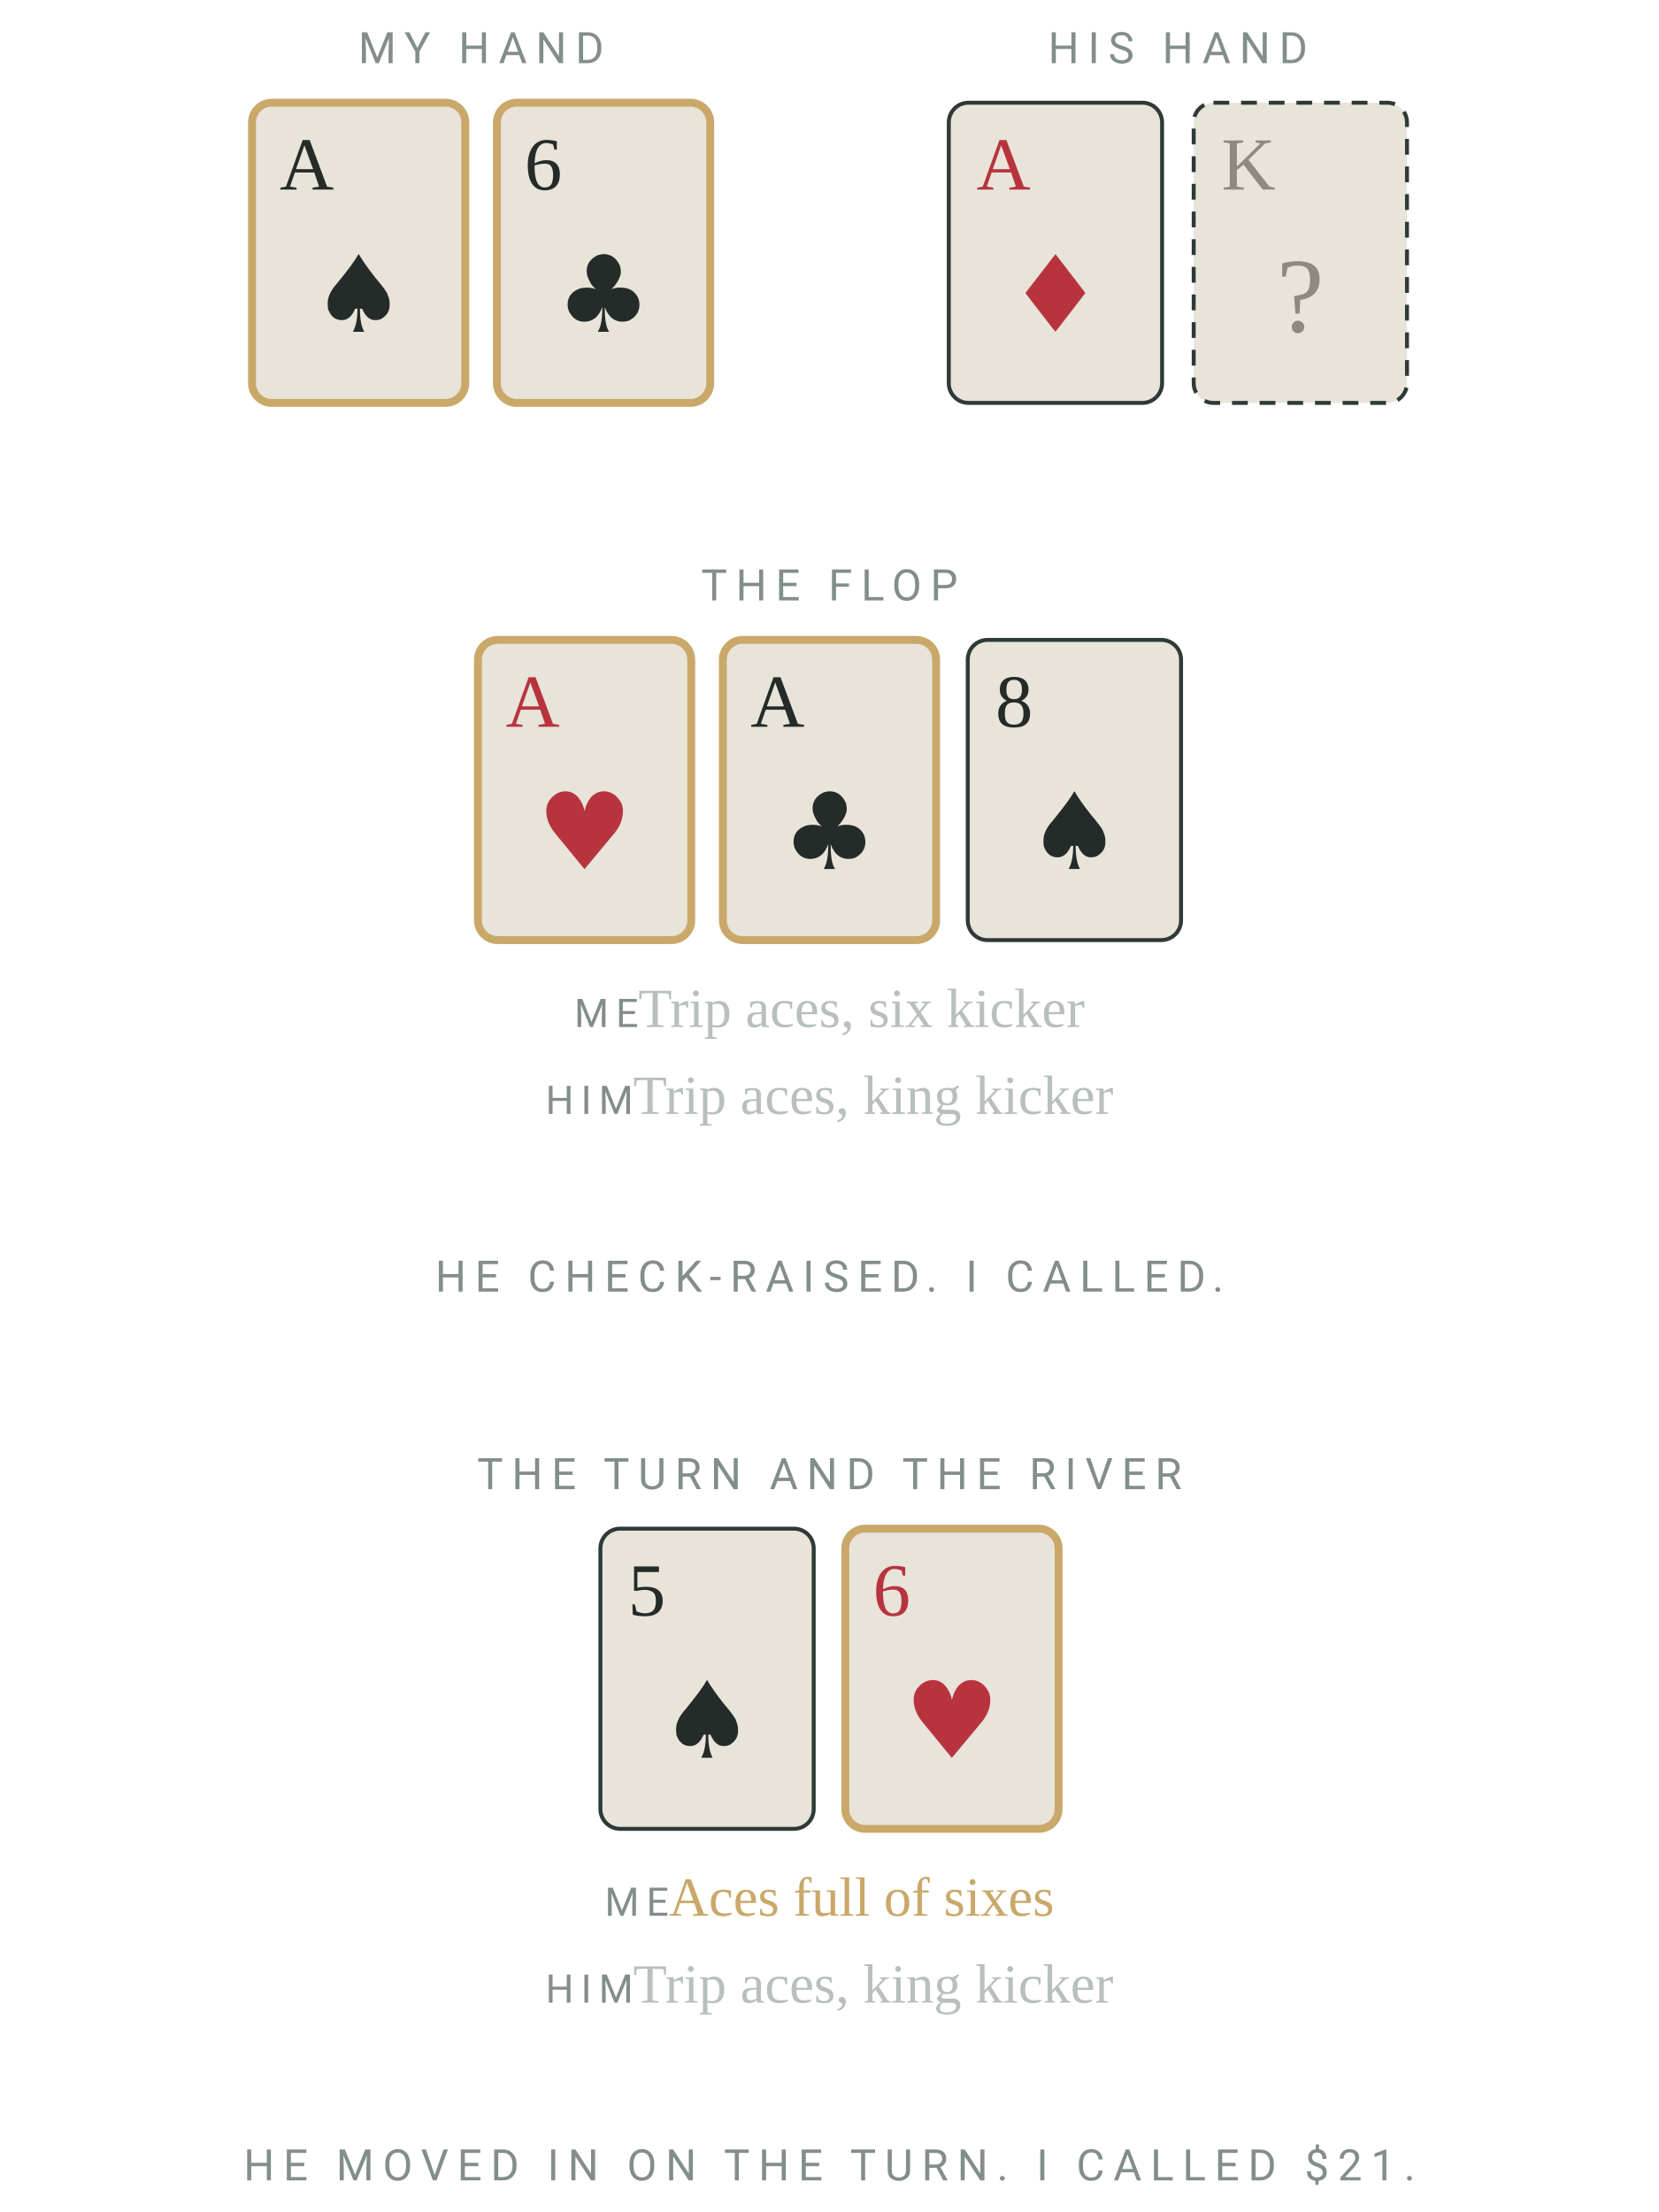
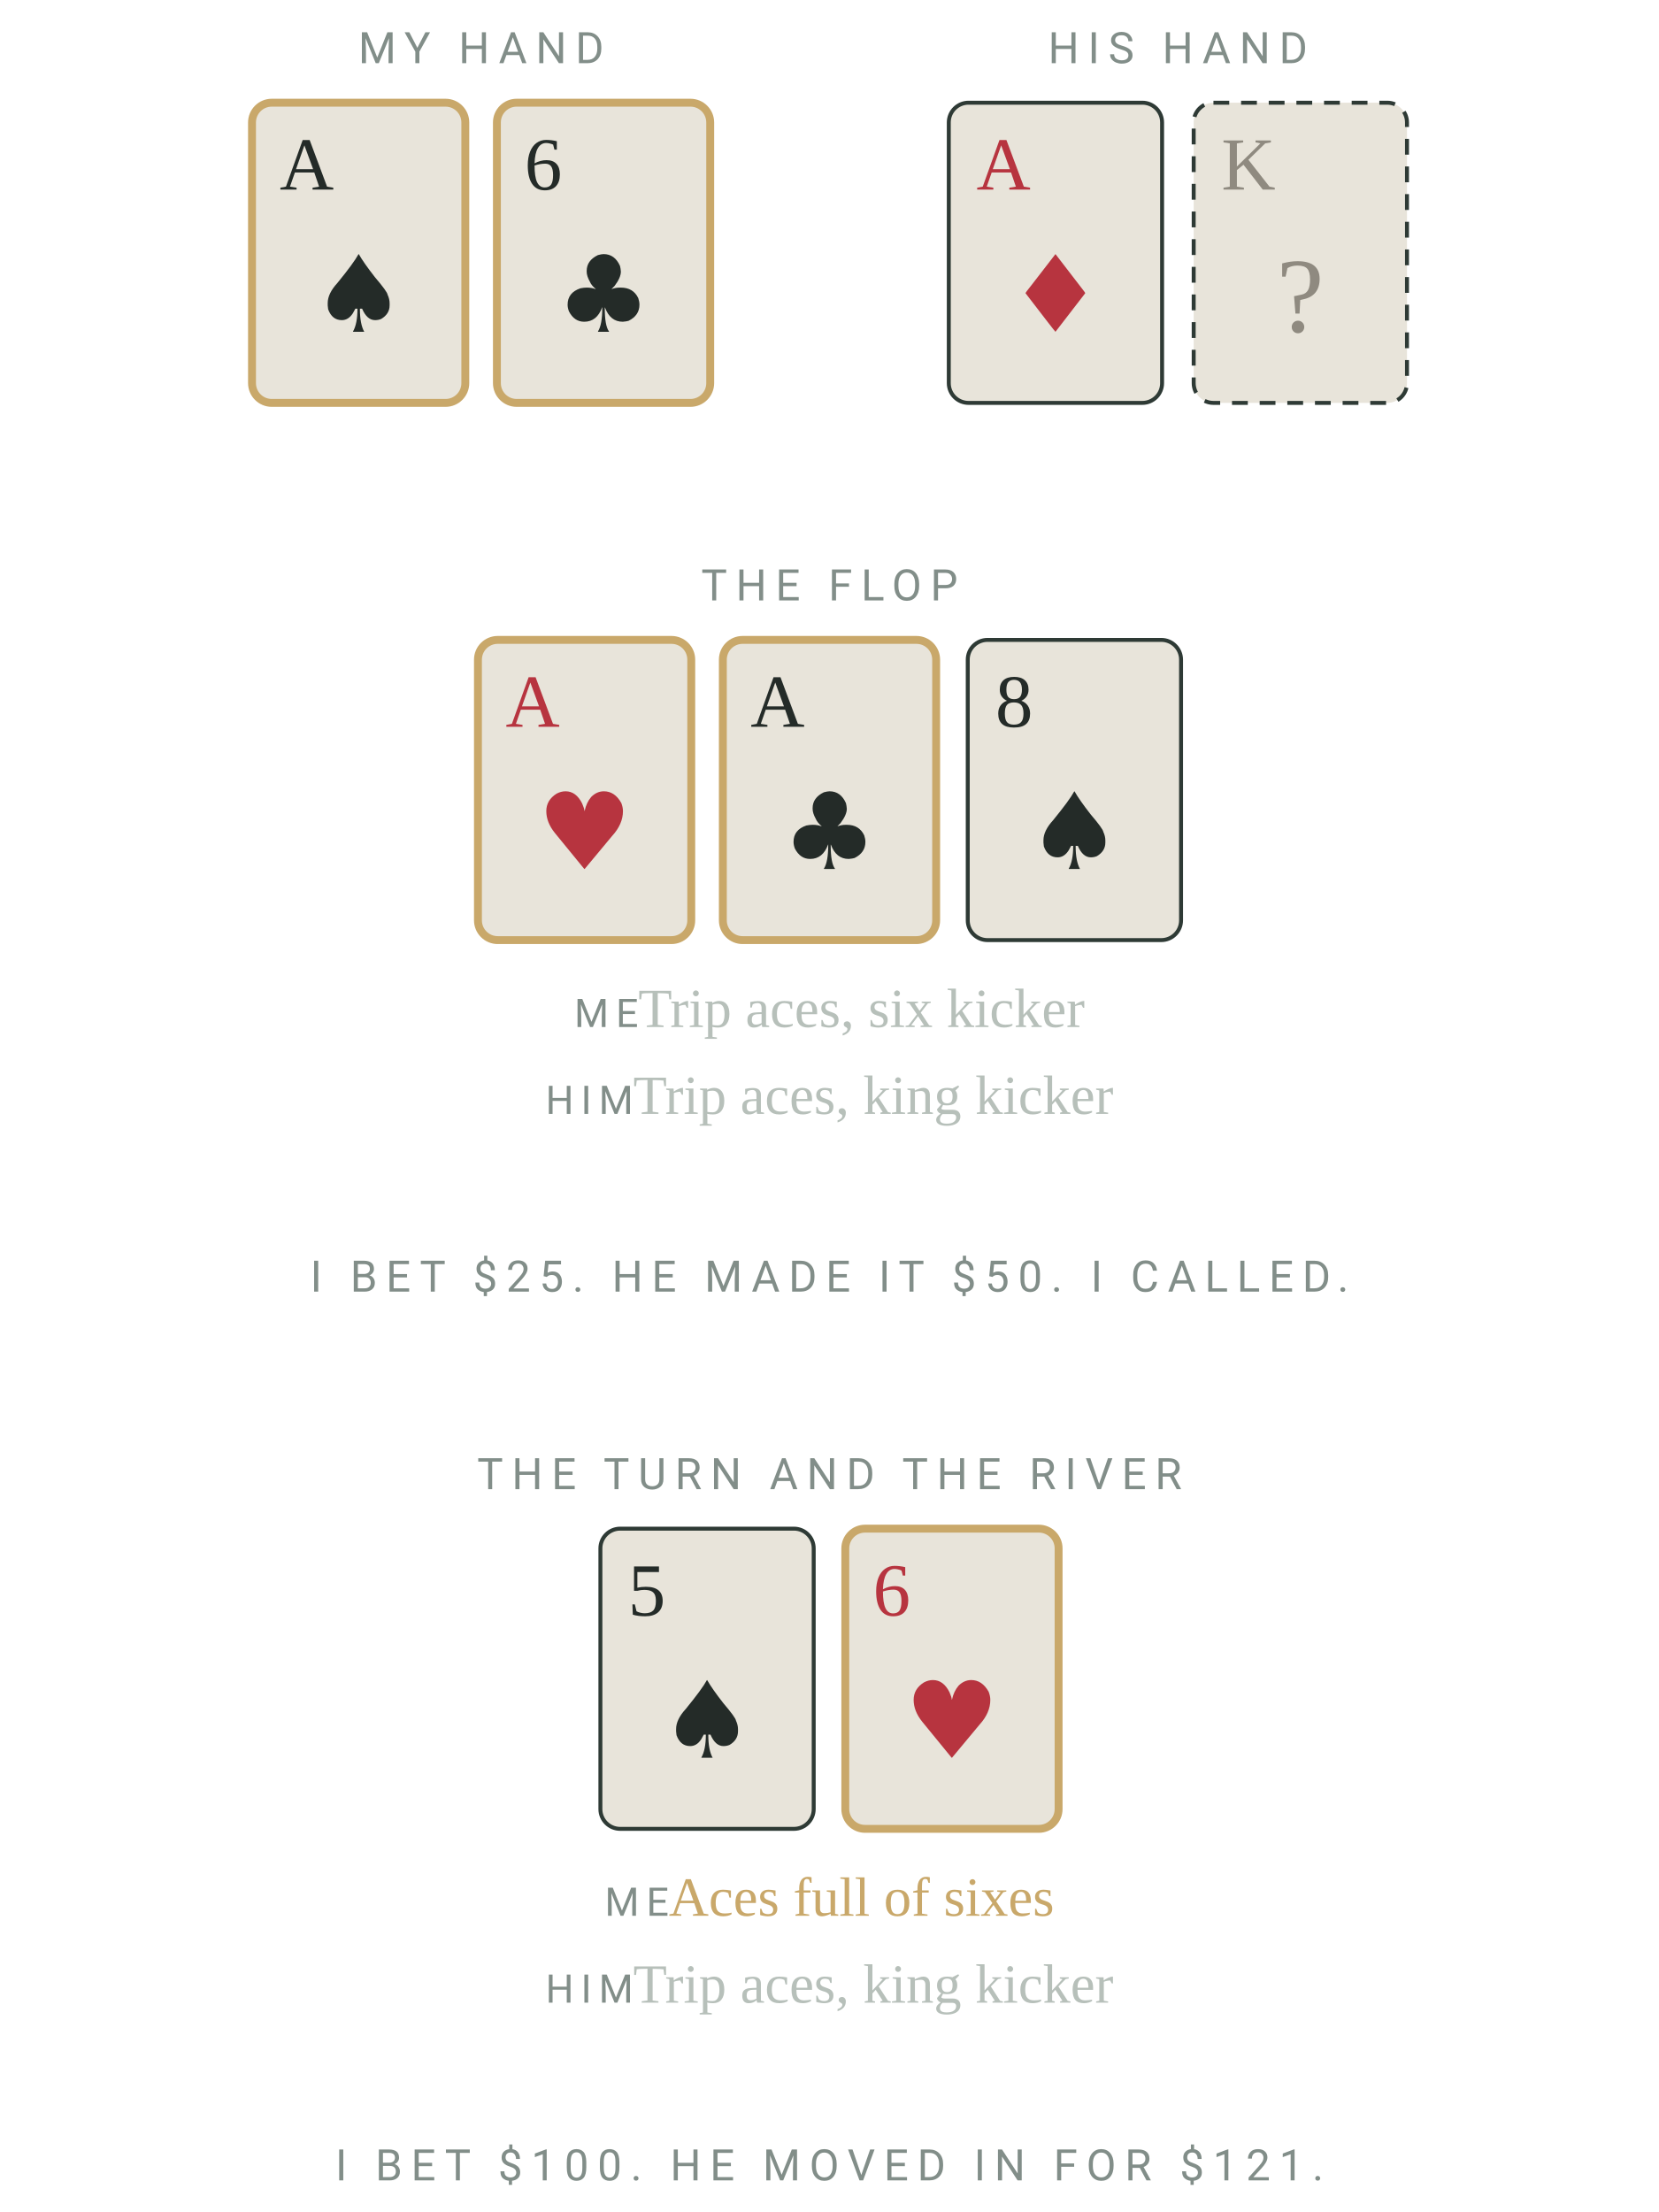
<svg xmlns="http://www.w3.org/2000/svg" viewBox="0 0 420 560" role="img" aria-labelledby="last-ace-title last-ace-desc">
  <text x="121.8" y="16" font-family="-apple-system,BlinkMacSystemFont,'Segoe UI',Roboto,'Liberation Sans',Arial,sans-serif" font-size="11" letter-spacing="2.2" text-anchor="middle" fill="#828e89">MY HAND</text>
  <g>
    <rect x="63.8" y="26" width="54" height="76" rx="5" fill="#e8e4da" stroke="#c9a86a" stroke-width="2" />
    <text x="70.8" y="48" font-family="Georgia,'Times New Roman','Liberation Serif','Nimbus Roman',serif" font-size="19" fill="#242b28">A</text>
    <text x="90.8" y="84" font-family="'Segoe UI Symbol','Apple Symbols','Arial Unicode MS','DejaVu Sans',sans-serif" font-size="27" text-anchor="middle" fill="#242b28">♠</text>
  </g>
  <g>
    <rect x="125.8" y="26" width="54" height="76" rx="5" fill="#e8e4da" stroke="#c9a86a" stroke-width="2" />
    <text x="132.8" y="48" font-family="Georgia,'Times New Roman','Liberation Serif','Nimbus Roman',serif" font-size="19" fill="#242b28">6</text>
    <text x="152.8" y="84" font-family="'Segoe UI Symbol','Apple Symbols','Arial Unicode MS','DejaVu Sans',sans-serif" font-size="27" text-anchor="middle" fill="#242b28">♣</text>
  </g>
  <text x="298.2" y="16" font-family="-apple-system,BlinkMacSystemFont,'Segoe UI',Roboto,'Liberation Sans',Arial,sans-serif" font-size="11" letter-spacing="2.2" text-anchor="middle" fill="#828e89">HIS HAND</text>
  <g>
    <rect x="240.2" y="26" width="54" height="76" rx="5" fill="#e8e4da" stroke="#2e3a35" stroke-width="1" />
    <text x="247.2" y="48" font-family="Georgia,'Times New Roman','Liberation Serif','Nimbus Roman',serif" font-size="19" fill="#b7343f">A</text>
    <text x="267.2" y="84" font-family="'Segoe UI Symbol','Apple Symbols','Arial Unicode MS','DejaVu Sans',sans-serif" font-size="27" text-anchor="middle" fill="#b7343f">♦</text>
  </g>
  <g>
    <rect x="302.2" y="26" width="54" height="76" rx="5" fill="#e8e4da" stroke="#2e3a35" stroke-width="1" stroke-dasharray="4 3" />
    <text x="309.2" y="48" font-family="Georgia,'Times New Roman','Liberation Serif','Nimbus Roman',serif" font-size="19" fill="#8f8a80">K</text>
    <text x="329.2" y="84" font-family="Georgia,'Times New Roman','Liberation Serif','Nimbus Roman',serif" font-size="27" text-anchor="middle" fill="#8f8a80">?</text>
  </g>
  <text x="210" y="152" font-family="-apple-system,BlinkMacSystemFont,'Segoe UI',Roboto,'Liberation Sans',Arial,sans-serif" font-size="11" letter-spacing="2.2" text-anchor="middle" fill="#828e89">THE FLOP</text>
  <g>
    <rect x="121" y="162" width="54" height="76" rx="5" fill="#e8e4da" stroke="#c9a86a" stroke-width="2" />
    <text x="128" y="184" font-family="Georgia,'Times New Roman','Liberation Serif','Nimbus Roman',serif" font-size="19" fill="#b7343f">A</text>
    <text x="148" y="220" font-family="'Segoe UI Symbol','Apple Symbols','Arial Unicode MS','DejaVu Sans',sans-serif" font-size="27" text-anchor="middle" fill="#b7343f">♥</text>
  </g>
  <g>
    <rect x="183" y="162" width="54" height="76" rx="5" fill="#e8e4da" stroke="#c9a86a" stroke-width="2" />
    <text x="190" y="184" font-family="Georgia,'Times New Roman','Liberation Serif','Nimbus Roman',serif" font-size="19" fill="#242b28">A</text>
    <text x="210" y="220" font-family="'Segoe UI Symbol','Apple Symbols','Arial Unicode MS','DejaVu Sans',sans-serif" font-size="27" text-anchor="middle" fill="#242b28">♣</text>
  </g>
  <g>
    <rect x="245" y="162" width="54" height="76" rx="5" fill="#e8e4da" stroke="#2e3a35" stroke-width="1" />
    <text x="252" y="184" font-family="Georgia,'Times New Roman','Liberation Serif','Nimbus Roman',serif" font-size="19" fill="#242b28">8</text>
    <text x="272" y="220" font-family="'Segoe UI Symbol','Apple Symbols','Arial Unicode MS','DejaVu Sans',sans-serif" font-size="27" text-anchor="middle" fill="#242b28">♠</text>
  </g>
  <text x="210" y="260" text-anchor="middle" font-family="Georgia,'Times New Roman','Liberation Serif','Nimbus Roman',serif" font-size="14" fill="#b7c0ba">
    <tspan font-family="-apple-system,BlinkMacSystemFont,'Segoe UI',Roboto,'Liberation Sans',Arial,sans-serif" font-size="10" letter-spacing="1.8" fill="#828e89">ME </tspan>Trip aces, six kicker</text>
  <text x="210" y="282" text-anchor="middle" font-family="Georgia,'Times New Roman','Liberation Serif','Nimbus Roman',serif" font-size="14" fill="#b7c0ba">
    <tspan font-family="-apple-system,BlinkMacSystemFont,'Segoe UI',Roboto,'Liberation Sans',Arial,sans-serif" font-size="10" letter-spacing="1.8" fill="#828e89">HIM </tspan>Trip aces, king kicker</text>
-   <text x="210" y="327" font-family="-apple-system,BlinkMacSystemFont,'Segoe UI',Roboto,'Liberation Sans',Arial,sans-serif" font-size="11" letter-spacing="2.2" text-anchor="middle" fill="#828e89">HE CHECK-RAISED. I CALLED.</text>
+   <text x="210" y="327" font-family="-apple-system,BlinkMacSystemFont,'Segoe UI',Roboto,'Liberation Sans',Arial,sans-serif" font-size="11" letter-spacing="2.2" text-anchor="middle" fill="#828e89">I BET $25. HE MADE IT $50. I CALLED.</text>
  <text x="210" y="377" font-family="-apple-system,BlinkMacSystemFont,'Segoe UI',Roboto,'Liberation Sans',Arial,sans-serif" font-size="11" letter-spacing="2.2" text-anchor="middle" fill="#828e89">THE TURN AND THE RIVER</text>
  <g>
    <rect x="152" y="387" width="54" height="76" rx="5" fill="#e8e4da" stroke="#2e3a35" stroke-width="1" />
    <text x="159" y="409" font-family="Georgia,'Times New Roman','Liberation Serif','Nimbus Roman',serif" font-size="19" fill="#242b28">5</text>
    <text x="179" y="445" font-family="'Segoe UI Symbol','Apple Symbols','Arial Unicode MS','DejaVu Sans',sans-serif" font-size="27" text-anchor="middle" fill="#242b28">♠</text>
  </g>
  <g>
    <rect x="214" y="387" width="54" height="76" rx="5" fill="#e8e4da" stroke="#c9a86a" stroke-width="2" />
    <text x="221" y="409" font-family="Georgia,'Times New Roman','Liberation Serif','Nimbus Roman',serif" font-size="19" fill="#b7343f">6</text>
    <text x="241" y="445" font-family="'Segoe UI Symbol','Apple Symbols','Arial Unicode MS','DejaVu Sans',sans-serif" font-size="27" text-anchor="middle" fill="#b7343f">♥</text>
  </g>
  <text x="210" y="485" text-anchor="middle" font-family="Georgia,'Times New Roman','Liberation Serif','Nimbus Roman',serif" font-size="14" fill="#c9a86a">
    <tspan font-family="-apple-system,BlinkMacSystemFont,'Segoe UI',Roboto,'Liberation Sans',Arial,sans-serif" font-size="10" letter-spacing="1.8" fill="#828e89">ME </tspan>Aces full of sixes</text>
  <text x="210" y="507" text-anchor="middle" font-family="Georgia,'Times New Roman','Liberation Serif','Nimbus Roman',serif" font-size="14" fill="#b7c0ba">
    <tspan font-family="-apple-system,BlinkMacSystemFont,'Segoe UI',Roboto,'Liberation Sans',Arial,sans-serif" font-size="10" letter-spacing="1.8" fill="#828e89">HIM </tspan>Trip aces, king kicker</text>
-   <text x="210" y="552" font-family="-apple-system,BlinkMacSystemFont,'Segoe UI',Roboto,'Liberation Sans',Arial,sans-serif" font-size="11" letter-spacing="2.2" text-anchor="middle" fill="#828e89">HE MOVED IN ON THE TURN. I CALLED $21.</text>
+   <text x="210" y="552" font-family="-apple-system,BlinkMacSystemFont,'Segoe UI',Roboto,'Liberation Sans',Arial,sans-serif" font-size="11" letter-spacing="2.2" text-anchor="middle" fill="#828e89">I BET $100. HE MOVED IN FOR $121.</text>
</svg>
